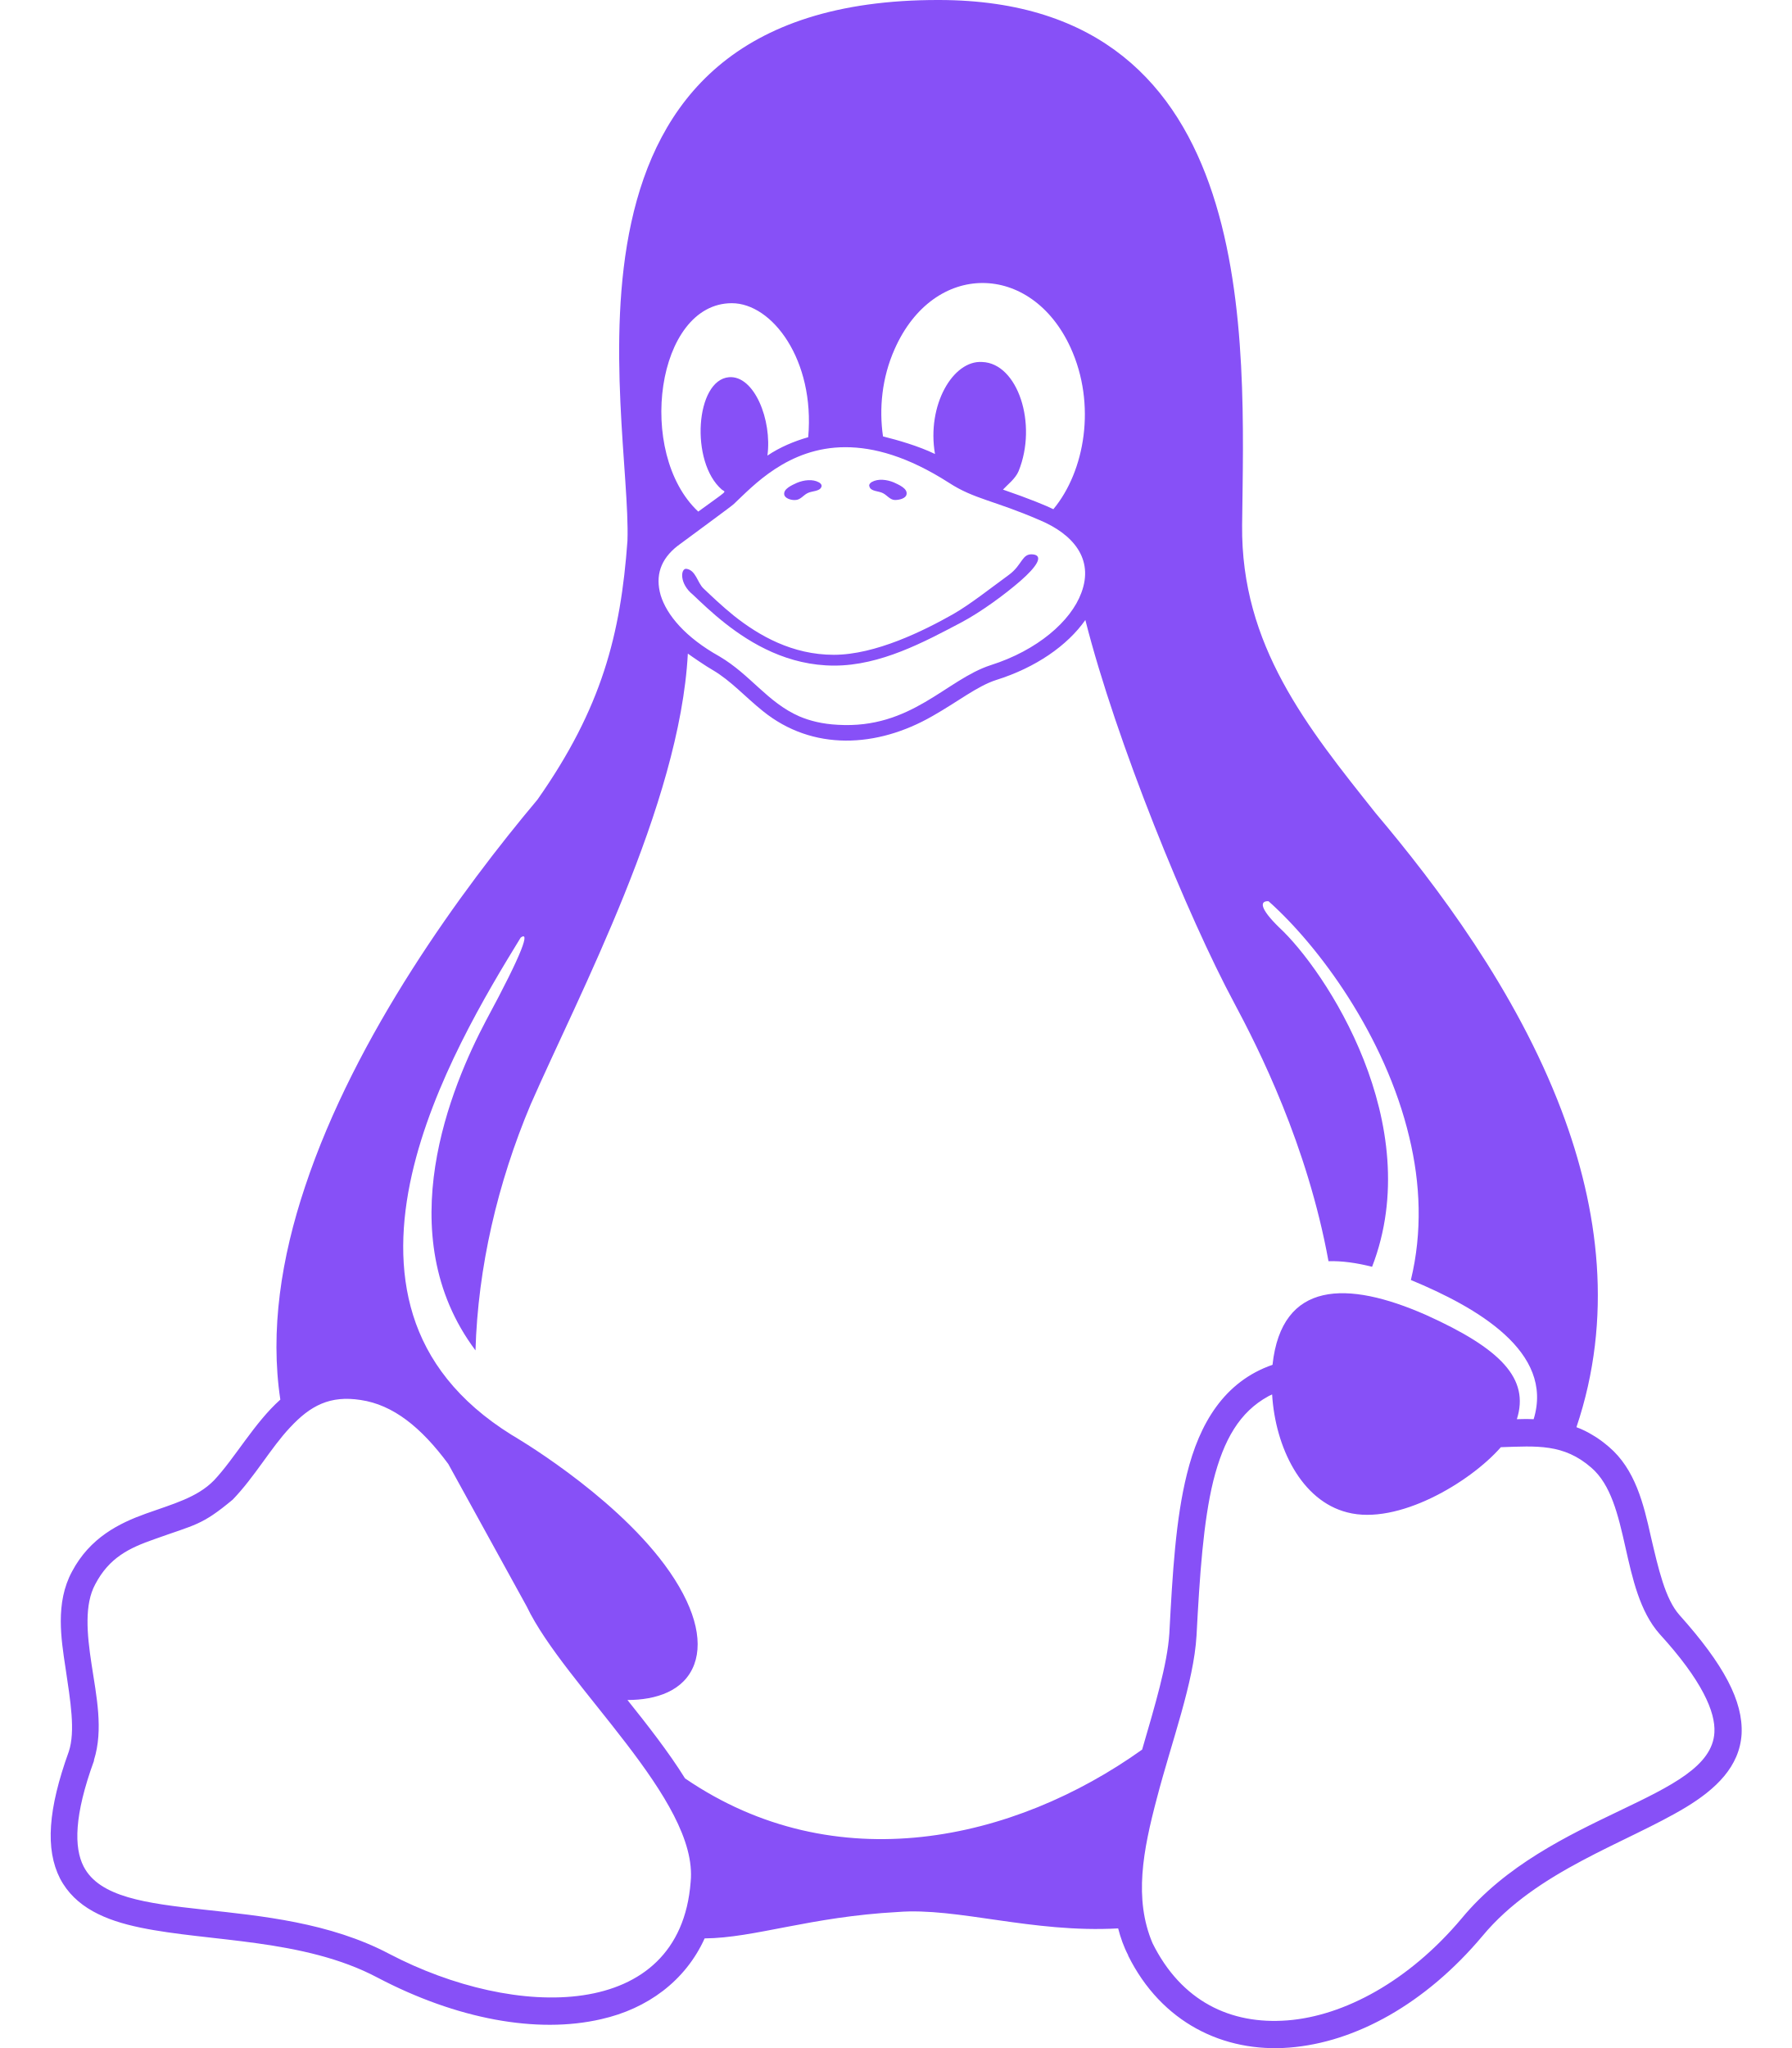
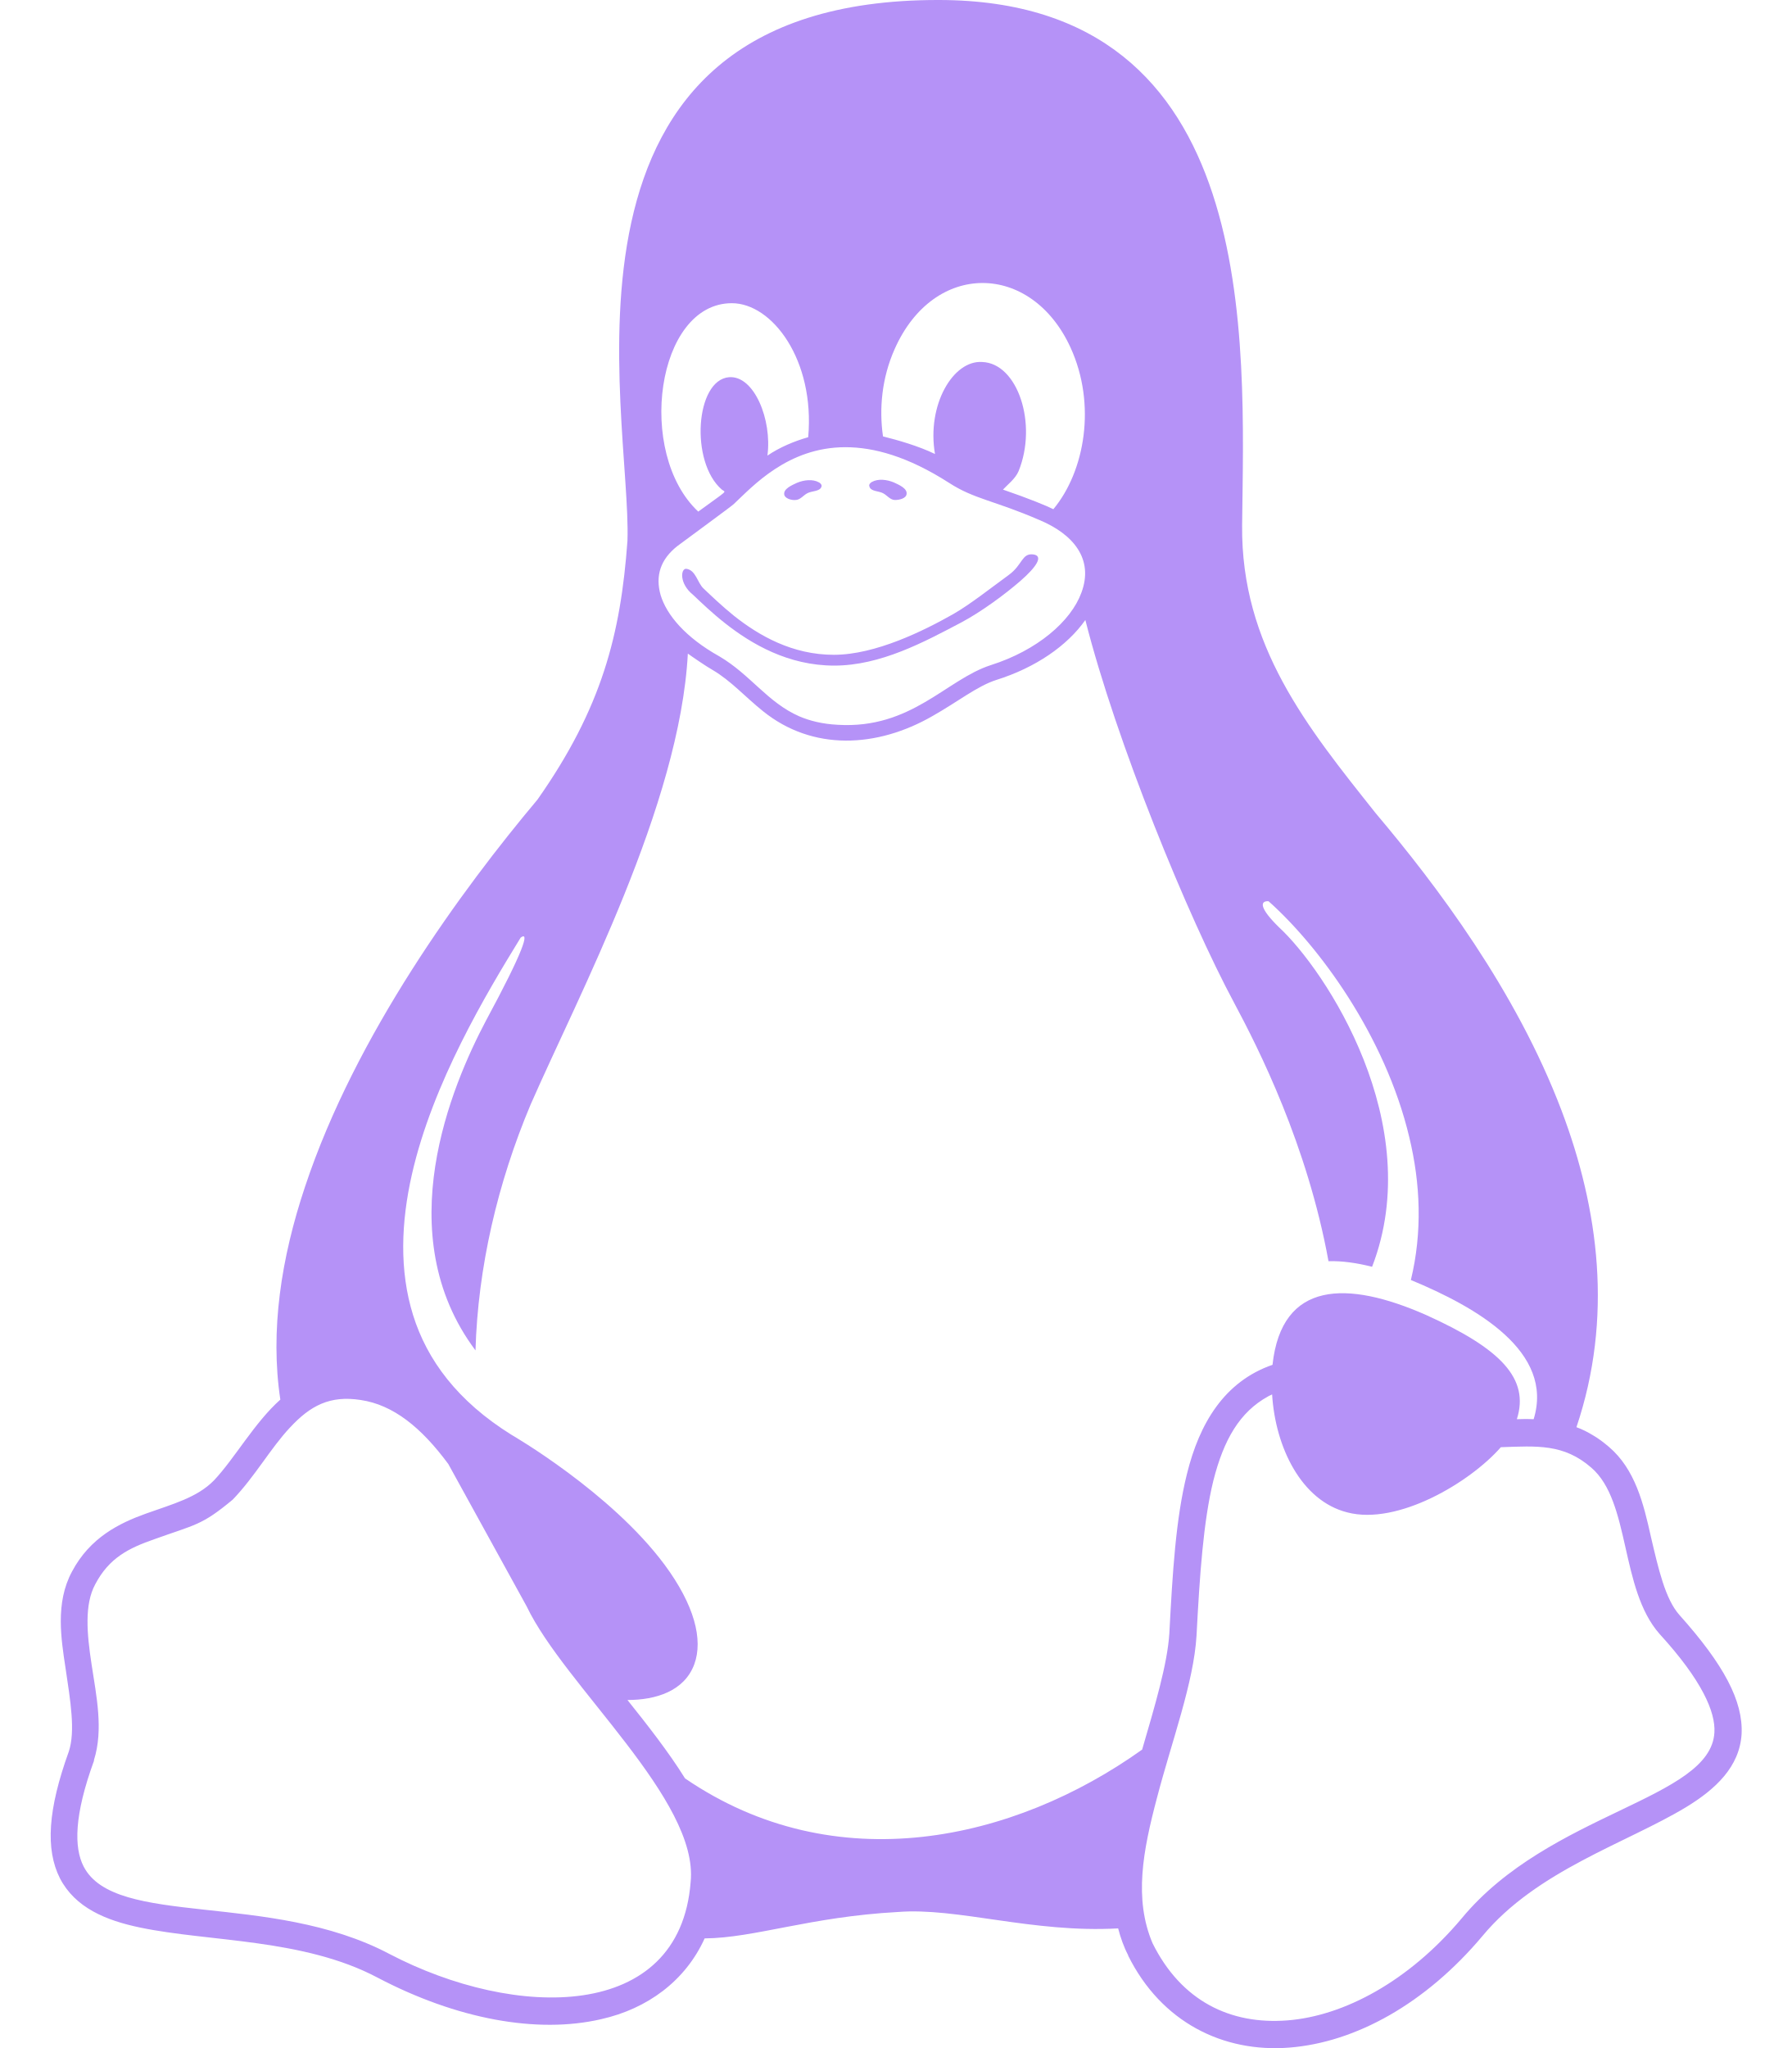
- <svg xmlns="http://www.w3.org/2000/svg" fill="#8750f7" viewBox="0 0 448 512">
+ <svg xmlns="http://www.w3.org/2000/svg" fill="#B592F7" viewBox="0 0 448 512">
  <path d="M220.8 123.3c1 .5 1.8 1.7 3 1.7 1.1 0 2.8-.4 2.9-1.5 .2-1.4-1.9-2.3-3.2-2.9-1.7-.7-3.9-1-5.5-.1-.4 .2-.8 .7-.6 1.1 .3 1.3 2.3 1.1 3.4 1.7zm-21.9 1.7c1.2 0 2-1.2 3-1.7 1.1-.6 3.1-.4 3.5-1.6 .2-.4-.2-.9-.6-1.1-1.6-.9-3.8-.6-5.5 .1-1.3 .6-3.4 1.5-3.2 2.9 .1 1 1.8 1.5 2.8 1.4zM420 403.8c-3.6-4-5.3-11.6-7.2-19.7-1.8-8.1-3.9-16.8-10.5-22.4-1.3-1.1-2.6-2.1-4-2.9-1.3-.8-2.7-1.5-4.1-2 9.2-27.3 5.6-54.5-3.7-79.1-11.4-30.1-31.3-56.4-46.5-74.4-17.1-21.5-33.7-41.9-33.4-72C311.1 85.4 315.7 .1 234.8 0 132.4-.2 158 103.4 156.9 135.2c-1.7 23.4-6.4 41.8-22.5 64.7-18.9 22.5-45.5 58.8-58.1 96.7-6 17.9-8.8 36.1-6.2 53.3-6.5 5.8-11.4 14.7-16.6 20.2-4.2 4.3-10.3 5.9-17 8.3s-14 6-18.5 14.5c-2.1 3.9-2.8 8.1-2.8 12.4 0 3.9 .6 7.9 1.2 11.8 1.2 8.1 2.5 15.7 .8 20.8-5.2 14.4-5.9 24.4-2.2 31.7 3.8 7.3 11.4 10.5 20.1 12.3 17.3 3.6 40.8 2.7 59.3 12.5 19.8 10.4 39.9 14.1 55.9 10.4 11.6-2.6 21.1-9.6 25.9-20.2 12.5-.1 26.3-5.4 48.3-6.6 14.9-1.2 33.6 5.3 55.1 4.1 .6 2.3 1.4 4.6 2.5 6.7v.1c8.3 16.7 23.8 24.3 40.3 23 16.6-1.3 34.1-11 48.3-27.9 13.6-16.4 36-23.2 50.9-32.2 7.4-4.5 13.4-10.1 13.9-18.3 .4-8.2-4.4-17.3-15.5-29.7zM223.7 87.3c9.8-22.2 34.2-21.8 44-.4 6.5 14.2 3.6 30.9-4.3 40.4-1.6-.8-5.9-2.6-12.6-4.9 1.1-1.2 3.1-2.7 3.9-4.6 4.8-11.8-.2-27-9.1-27.3-7.3-.5-13.9 10.8-11.8 23-4.1-2-9.4-3.5-13-4.4-1-6.9-.3-14.6 2.9-21.8zM183 75.8c10.1 0 20.8 14.2 19.1 33.5-3.5 1-7.1 2.5-10.2 4.6 1.2-8.9-3.3-20.1-9.6-19.6-8.4 .7-9.8 21.2-1.8 28.1 1 .8 1.9-.2-5.9 5.5-15.6-14.6-10.5-52.1 8.4-52.1zm-13.6 60.7c6.2-4.6 13.6-10 14.1-10.5 4.7-4.4 13.5-14.2 27.9-14.2 7.1 0 15.6 2.3 25.9 8.9 6.3 4.1 11.3 4.4 22.6 9.3 8.4 3.5 13.7 9.7 10.5 18.2-2.6 7.1-11 14.4-22.7 18.1-11.1 3.6-19.8 16-38.2 14.9-3.9-.2-7-1-9.6-2.1-8-3.5-12.2-10.4-20-15-8.6-4.8-13.2-10.4-14.7-15.3-1.4-4.9 0-9 4.2-12.3zm3.3 334c-2.7 35.1-43.9 34.4-75.3 18-29.9-15.8-68.6-6.5-76.5-21.9-2.4-4.7-2.4-12.7 2.6-26.4v-.2c2.4-7.6 .6-16-.6-23.9-1.2-7.8-1.8-15 .9-20 3.5-6.7 8.5-9.1 14.8-11.3 10.3-3.7 11.8-3.4 19.6-9.9 5.5-5.7 9.5-12.9 14.3-18 5.1-5.5 10-8.1 17.7-6.9 8.1 1.2 15.1 6.8 21.9 16l19.6 35.6c9.5 19.9 43.1 48.4 41 68.9zm-1.4-25.9c-4.1-6.6-9.6-13.6-14.4-19.6 7.1 0 14.2-2.2 16.7-8.9 2.3-6.2 0-14.9-7.4-24.9-13.5-18.2-38.3-32.5-38.3-32.5-13.5-8.4-21.1-18.7-24.6-29.9s-3-23.3-.3-35.2c5.2-22.9 18.6-45.2 27.2-59.2 2.3-1.7 .8 3.2-8.7 20.8-8.5 16.1-24.4 53.3-2.6 82.4 .6-20.7 5.5-41.8 13.8-61.5 12-27.4 37.3-74.9 39.3-112.7 1.1 .8 4.6 3.2 6.2 4.1 4.6 2.7 8.1 6.7 12.6 10.3 12.4 10 28.5 9.2 42.4 1.2 6.2-3.5 11.2-7.5 15.9-9 9.9-3.1 17.8-8.6 22.3-15 7.7 30.4 25.7 74.3 37.2 95.7 6.1 11.4 18.3 35.5 23.6 64.6 3.3-.1 7 .4 10.9 1.4 13.8-35.7-11.7-74.2-23.3-84.9-4.7-4.6-4.9-6.6-2.6-6.5 12.6 11.2 29.2 33.7 35.2 59 2.8 11.6 3.3 23.7 .4 35.7 16.4 6.8 35.9 17.9 30.7 34.8-2.2-.1-3.2 0-4.2 0 3.2-10.1-3.9-17.6-22.8-26.1-19.6-8.6-36-8.6-38.3 12.5-12.1 4.2-18.3 14.7-21.4 27.3-2.8 11.2-3.6 24.7-4.4 39.9-.5 7.7-3.6 18-6.8 29-32.1 22.9-76.7 32.9-114.3 7.2zm257.4-11.5c-.9 16.8-41.2 19.9-63.2 46.5-13.2 15.7-29.4 24.4-43.6 25.5s-26.5-4.8-33.7-19.3c-4.7-11.1-2.4-23.1 1.1-36.3 3.7-14.2 9.2-28.8 9.9-40.6 .8-15.2 1.7-28.5 4.2-38.7 2.6-10.3 6.6-17.2 13.7-21.1 .3-.2 .7-.3 1-.5 .8 13.2 7.3 26.6 18.8 29.5 12.6 3.3 30.7-7.5 38.4-16.3 9-.3 15.7-.9 22.6 5.1 9.9 8.5 7.1 30.3 17.1 41.6 10.6 11.6 14 19.5 13.7 24.6zM173.3 148.7c2 1.9 4.7 4.5 8 7.1 6.6 5.2 15.8 10.6 27.3 10.6 11.6 0 22.5-5.9 31.8-10.8 4.9-2.6 10.9-7 14.8-10.4s5.9-6.3 3.1-6.6-2.6 2.6-6 5.1c-4.4 3.2-9.7 7.4-13.9 9.8-7.4 4.2-19.5 10.2-29.9 10.2s-18.7-4.8-24.9-9.7c-3.1-2.5-5.7-5-7.7-6.9-1.5-1.4-1.9-4.6-4.3-4.9-1.4-.1-1.8 3.7 1.7 6.5z" />
</svg>
